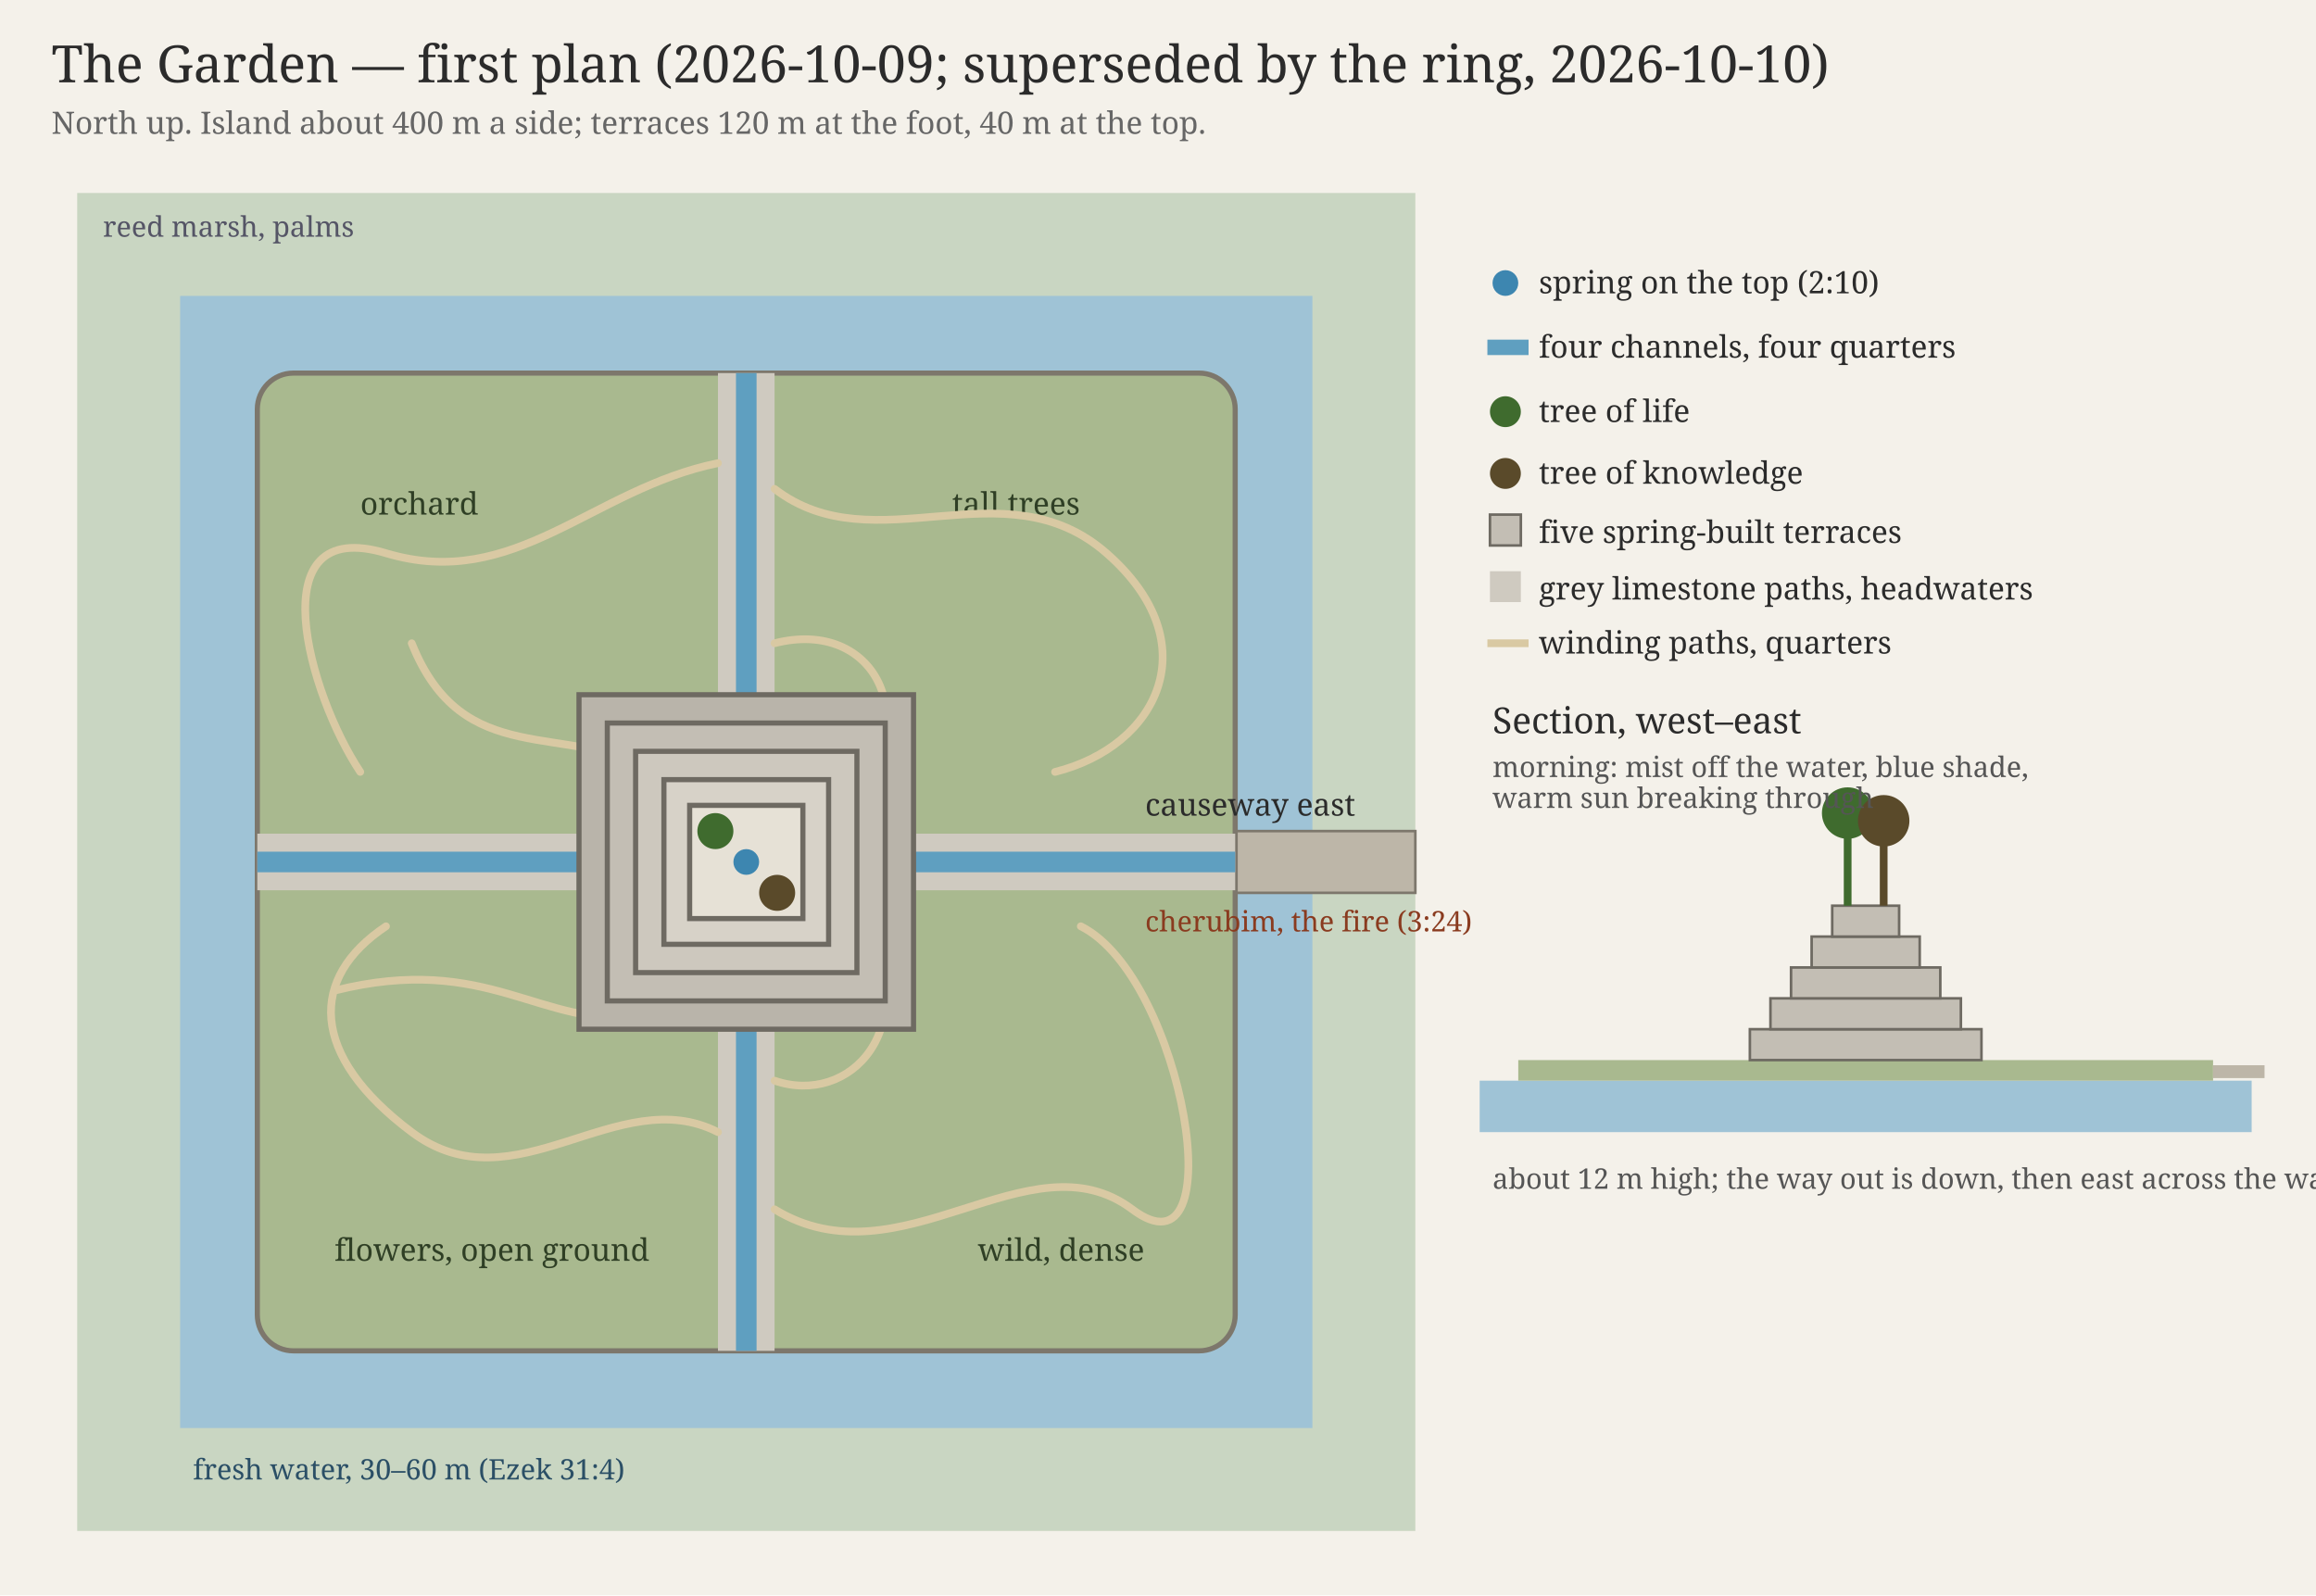
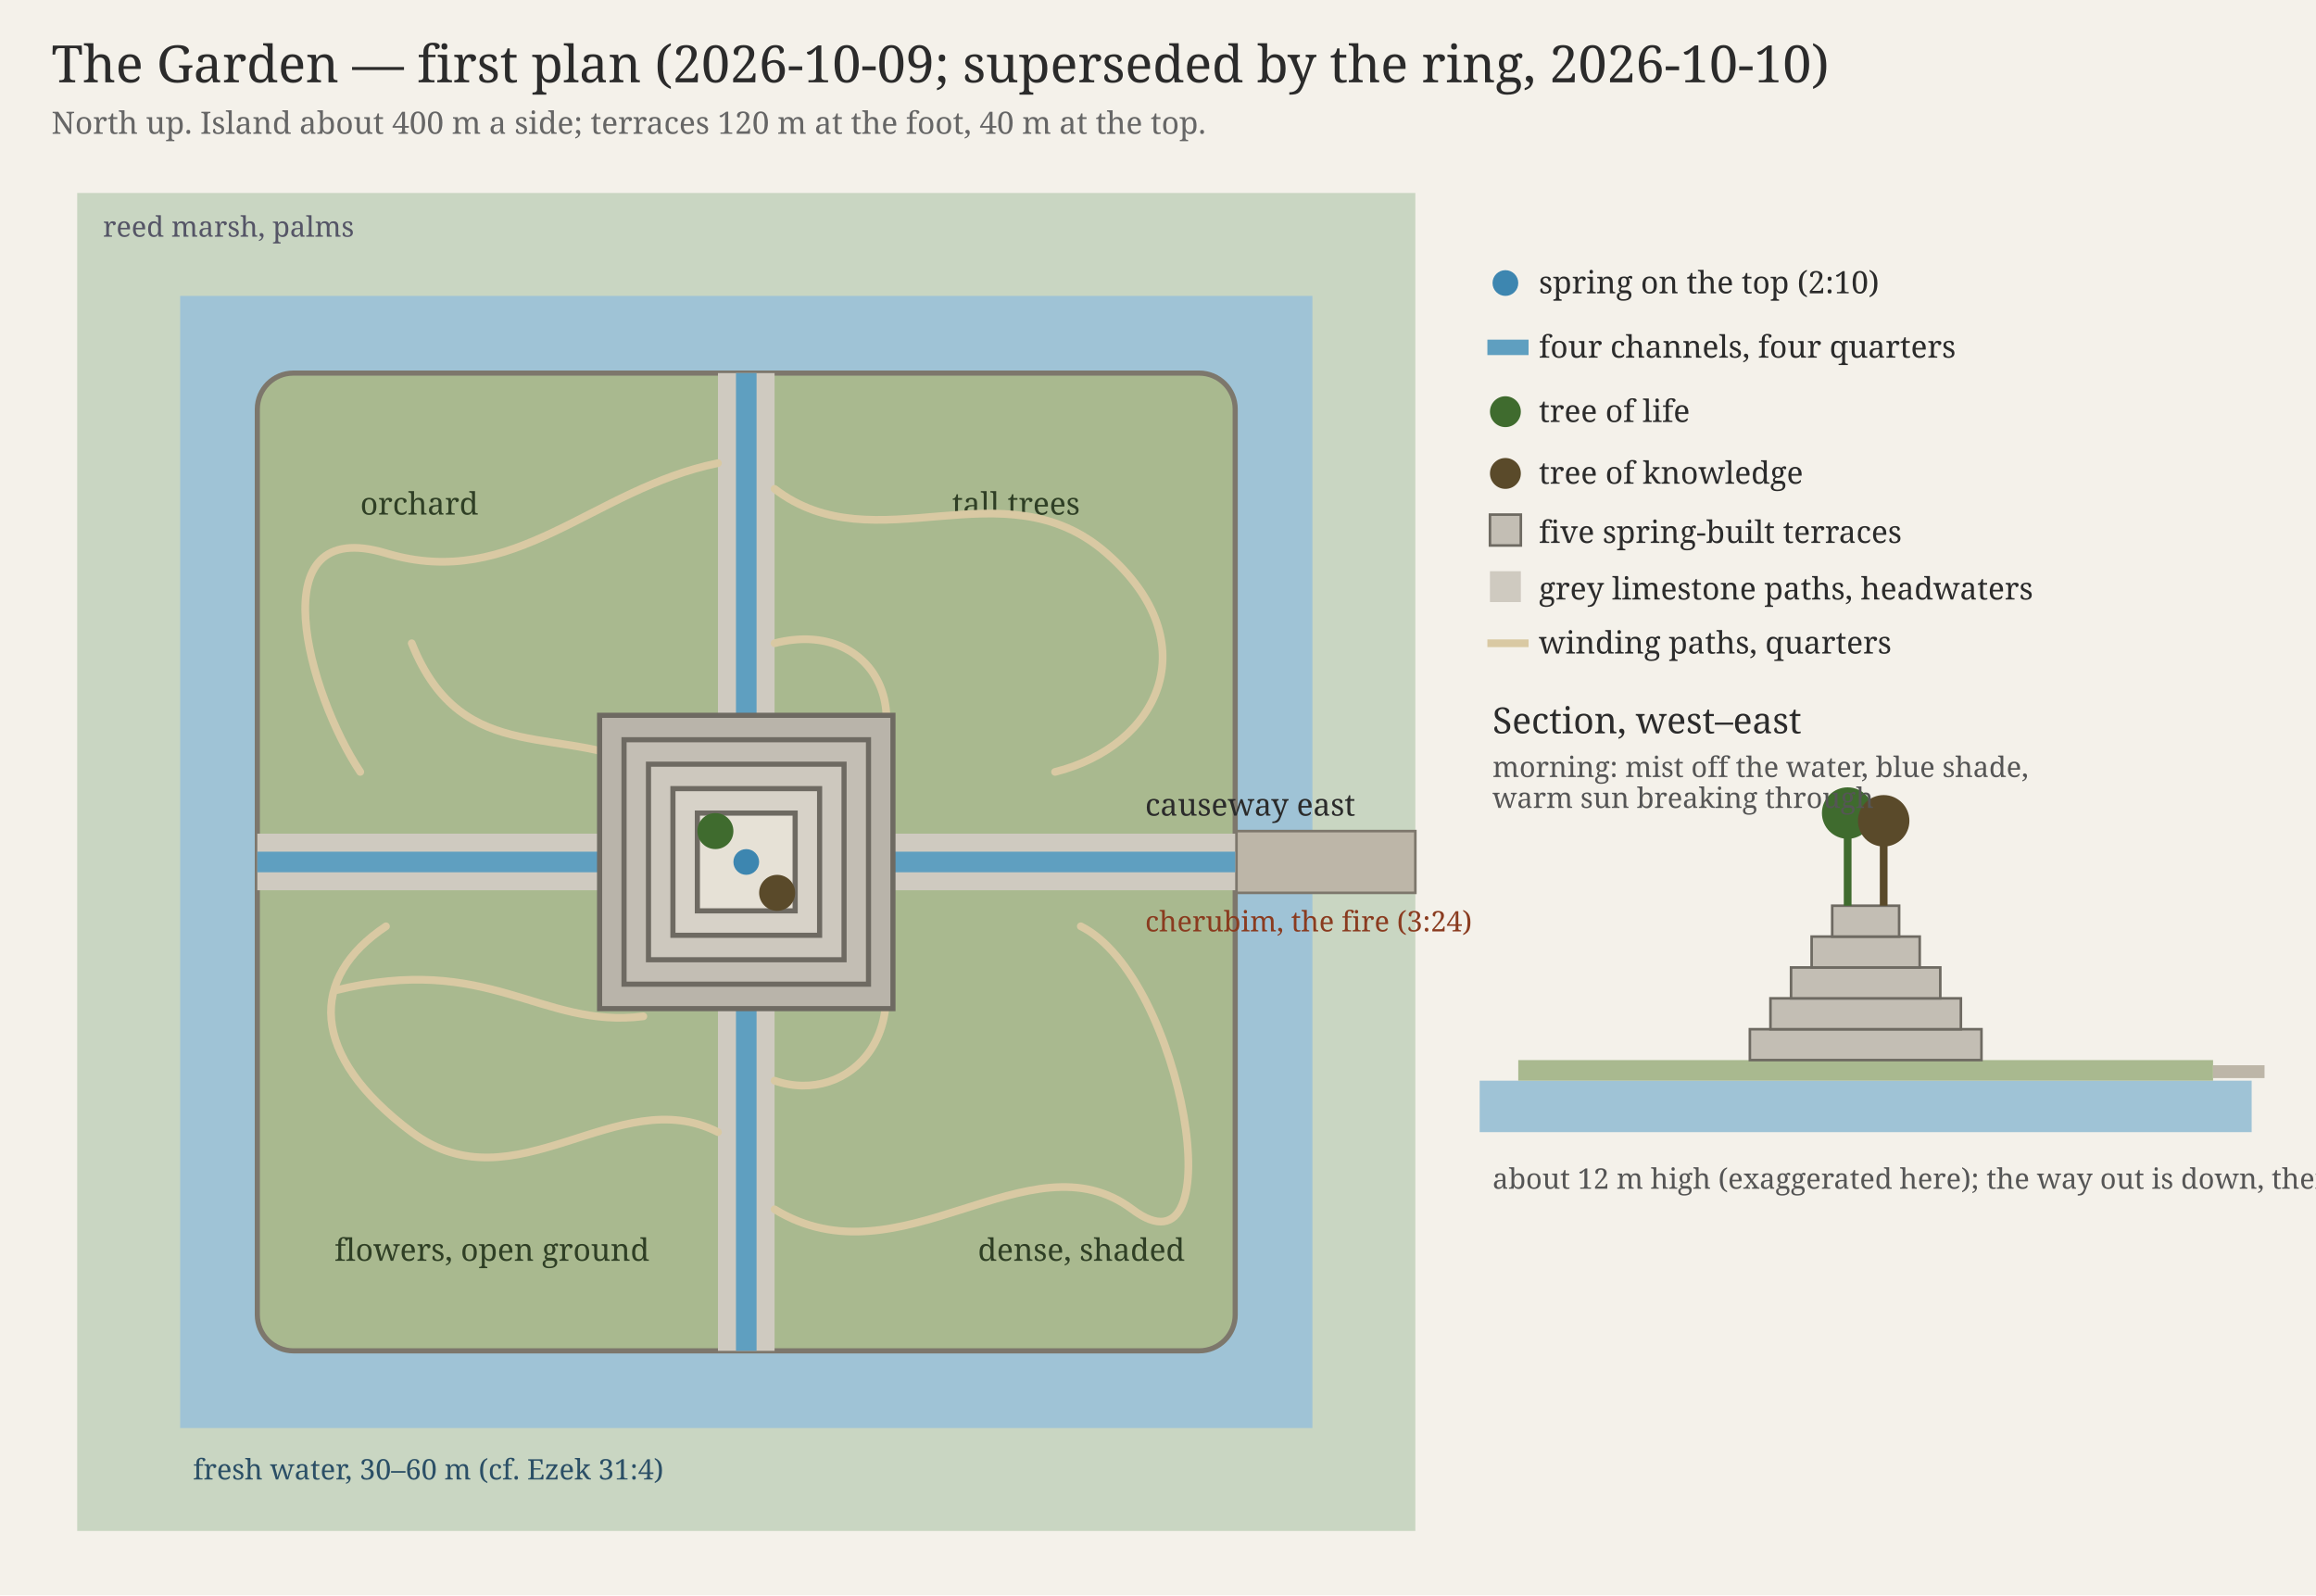
<svg xmlns="http://www.w3.org/2000/svg" viewBox="0 0 900 620" font-family="Georgia, serif">
  <rect width="900" height="620" fill="#f4f1ea" />
  <text x="20" y="32" font-size="20" fill="#2b2b2b">The Garden — first plan (2026-10-09; superseded by the ring, 2026-10-10)</text>
  <text x="20" y="52" font-size="12" fill="#666">North up. Island about 400 m a side; terraces 120 m at the foot, 40 m at the top.</text>
  <rect x="30" y="75" width="520" height="520" fill="#c9d6c2" />
  <text x="40" y="92" font-size="11" fill="#556">reed marsh, palms</text>
  <rect x="70" y="115" width="440" height="440" fill="#9fc3d6" />
  <rect x="440" y="323" width="110" height="24" fill="#bdb6a8" stroke="#7d776c" />
  <rect x="100" y="145" width="380" height="380" rx="14" fill="#a9b98f" stroke="#7d776c" stroke-width="2" />
  <text x="140" y="200" font-size="12" fill="#2f3f25">orchard</text>
  <text x="370" y="200" font-size="12" fill="#2f3f25">tall trees</text>
  <text x="130" y="490" font-size="12" fill="#2f3f25">flowers, open ground</text>
-   <text x="380" y="490" font-size="12" fill="#2f3f25">wild, dense</text>
+   <text x="380" y="490" font-size="12" fill="#2f3f25">dense, shaded</text>
  <g fill="#cfcac0">
-     <rect x="279" y="145" width="22" height="125" />
-     <rect x="279" y="400" width="22" height="125" />
-     <rect x="100" y="324" width="125" height="22" />
-     <rect x="355" y="324" width="125" height="22" />
+     <rect x="279" y="145" width="22" height="133" />
+     <rect x="279" y="392" width="22" height="133" />
+     <rect x="100" y="324" width="133" height="22" />
+     <rect x="347" y="324" width="133" height="22" />
  </g>
  <g fill="none" stroke="#d9c9a3" stroke-width="3" stroke-linecap="round">
    <path d="M279,180 C230,190 200,230 150,215 S120,270 140,300 M255,300 C220,280 180,300 160,250" />
    <path d="M301,190 C340,220 390,180 430,215 S450,290 410,300 M301,250 C340,240 360,280 330,312" />
    <path d="M279,440 C240,420 200,470 160,440 S120,380 150,360 M250,395 C210,400 190,370 130,385" />
    <path d="M301,470 C350,500 400,440 440,470 S460,380 420,360 M335,355 C360,400 330,430 301,420" />
  </g>
  <g stroke="#5f9fc0" stroke-width="8">
-     <line x1="290" y1="145" x2="290" y2="270" />
-     <line x1="290" y1="400" x2="290" y2="525" />
-     <line x1="100" y1="335" x2="225" y2="335" />
-     <line x1="355" y1="335" x2="480" y2="335" />
+     <line x1="290" y1="145" x2="290" y2="278" />
+     <line x1="290" y1="392" x2="290" y2="525" />
+     <line x1="100" y1="335" x2="233" y2="335" />
+     <line x1="347" y1="335" x2="480" y2="335" />
  </g>
  <g fill="none" stroke="#6e6a62" stroke-width="2">
-     <rect x="225" y="270" width="130" height="130" fill="#b9b4aa" />
-     <rect x="236" y="281" width="108" height="108" fill="#c3beb4" />
-     <rect x="247" y="292" width="86" height="86" fill="#cdc8be" />
-     <rect x="258" y="303" width="64" height="64" fill="#d7d2c8" />
-     <rect x="268" y="313" width="44" height="44" fill="#e6e1d6" />
+     <rect x="233" y="278" width="114" height="114" fill="#b9b4aa" />
+     <rect x="242.5" y="287.5" width="95" height="95" fill="#c3beb4" />
+     <rect x="252" y="297" width="76" height="76" fill="#cdc8be" />
+     <rect x="261.5" y="306.5" width="57" height="57" fill="#d7d2c8" />
+     <rect x="271" y="316" width="38" height="38" fill="#e6e1d6" />
  </g>
  <circle cx="290" cy="335" r="5" fill="#3d86b0" />
  <circle cx="278" cy="323" r="7" fill="#3f6b2e" />
  <circle cx="302" cy="347" r="7" fill="#5a4a2a" />
  <text x="445" y="317" font-size="12" fill="#2b2b2b">causeway east</text>
  <text x="445" y="362" font-size="11" fill="#8a3b1f">cherubim, the fire (3:24)</text>
-   <text x="75" y="575" font-size="11" fill="#2b4f66">fresh water, 30–60 m (Ezek 31:4)</text>
+   <text x="75" y="575" font-size="11" fill="#2b4f66">fresh water, 30–60 m (cf. Ezek 31:4)</text>
  <g font-size="12" fill="#2b2b2b">
    <circle cx="585" cy="110" r="5" fill="#3d86b0" />
    <text x="598" y="114">spring on the top (2:10)</text>
    <line x1="578" y1="135" x2="594" y2="135" stroke="#5f9fc0" stroke-width="6" />
    <text x="598" y="139">four channels, four quarters</text>
    <circle cx="585" cy="160" r="6" fill="#3f6b2e" />
    <text x="598" y="164">tree of life</text>
    <circle cx="585" cy="184" r="6" fill="#5a4a2a" />
    <text x="598" y="188">tree of knowledge</text>
    <rect x="579" y="200" width="12" height="12" fill="#c3beb4" stroke="#6e6a62" />
    <text x="598" y="211">five spring-built terraces</text>
    <rect x="579" y="222" width="12" height="12" fill="#cfcac0" />
    <text x="598" y="233">grey limestone paths, headwaters</text>
    <line x1="578" y1="250" x2="594" y2="250" stroke="#d9c9a3" stroke-width="3" />
    <text x="598" y="254">winding paths, quarters</text>
  </g>
  <text x="580" y="285" font-size="14" fill="#2b2b2b">Section, west–east</text>
  <rect x="575" y="420" width="300" height="20" fill="#9fc3d6" />
  <polygon points="590,420 860,420 860,412 590,412" fill="#a9b98f" />
  <g fill="#c3beb4" stroke="#6e6a62">
    <rect x="680" y="400" width="90" height="12" />
    <rect x="688" y="388" width="74" height="12" />
    <rect x="696" y="376" width="58" height="12" />
    <rect x="704" y="364" width="42" height="12" />
    <rect x="712" y="352" width="26" height="12" />
  </g>
  <line x1="718" y1="352" x2="718" y2="322" stroke="#3f6b2e" stroke-width="3" />
  <circle cx="718" cy="316" r="10" fill="#3f6b2e" />
  <line x1="732" y1="352" x2="732" y2="325" stroke="#5a4a2a" stroke-width="3" />
  <circle cx="732" cy="319" r="10" fill="#5a4a2a" />
  <rect x="860" y="414" width="20" height="5" fill="#bdb6a8" />
-   <text x="580" y="462" font-size="11" fill="#555">about 12 m high; the way out is down, then east across the water</text>
+   <text x="580" y="462" font-size="11" fill="#555">about 12 m high (exaggerated here); the way out is down, then east across the water</text>
  <text x="580" y="302" font-size="11" fill="#555">morning: mist off the water, blue shade,</text>
  <text x="580" y="314" font-size="11" fill="#555">warm sun breaking through</text>
</svg>
